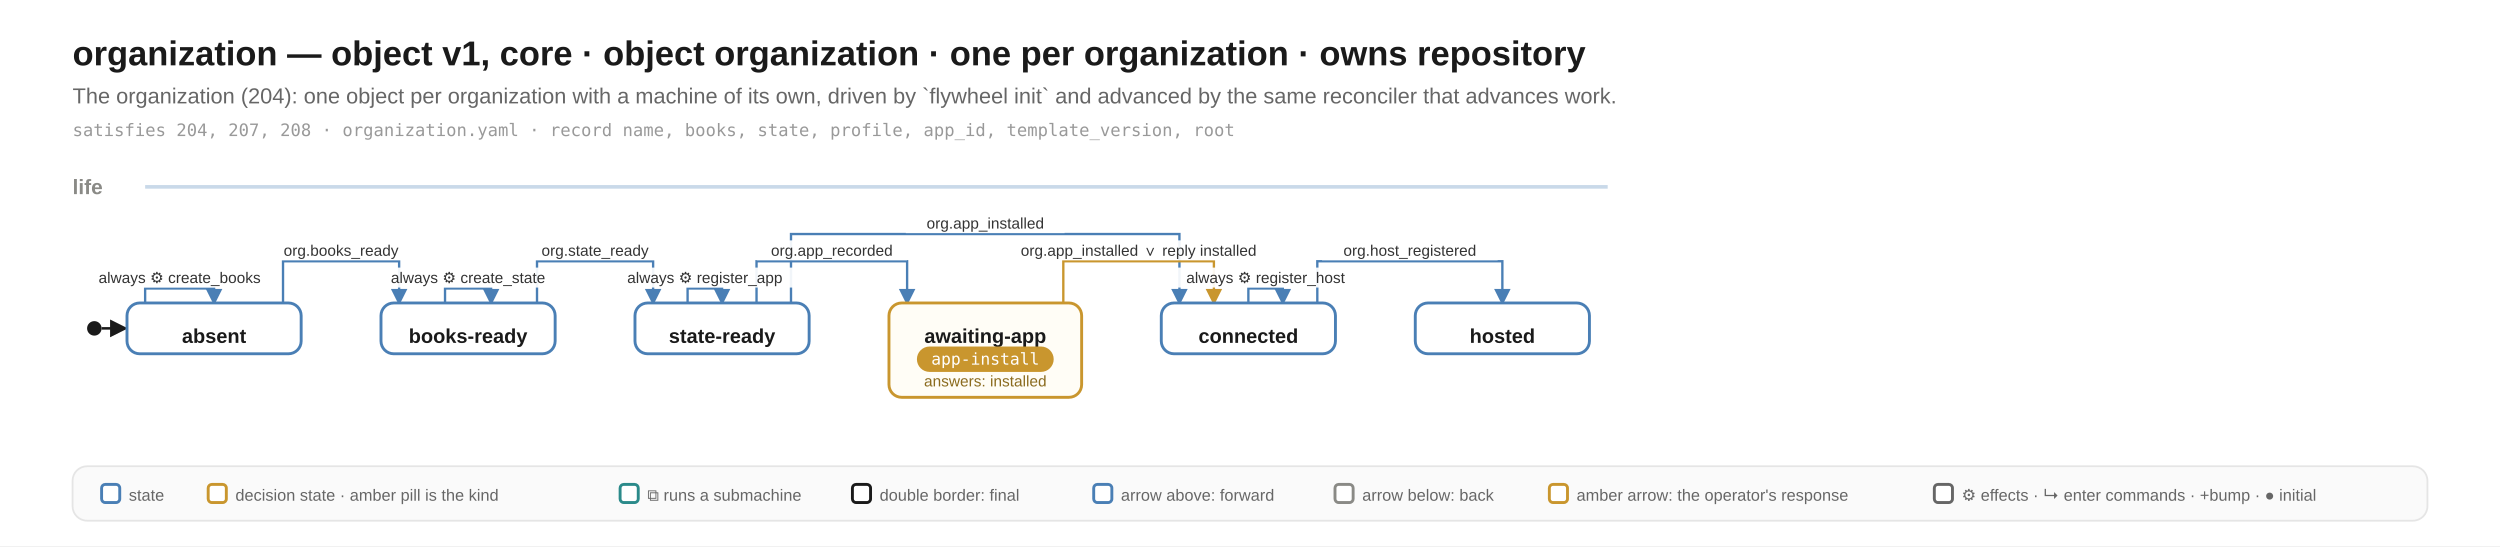
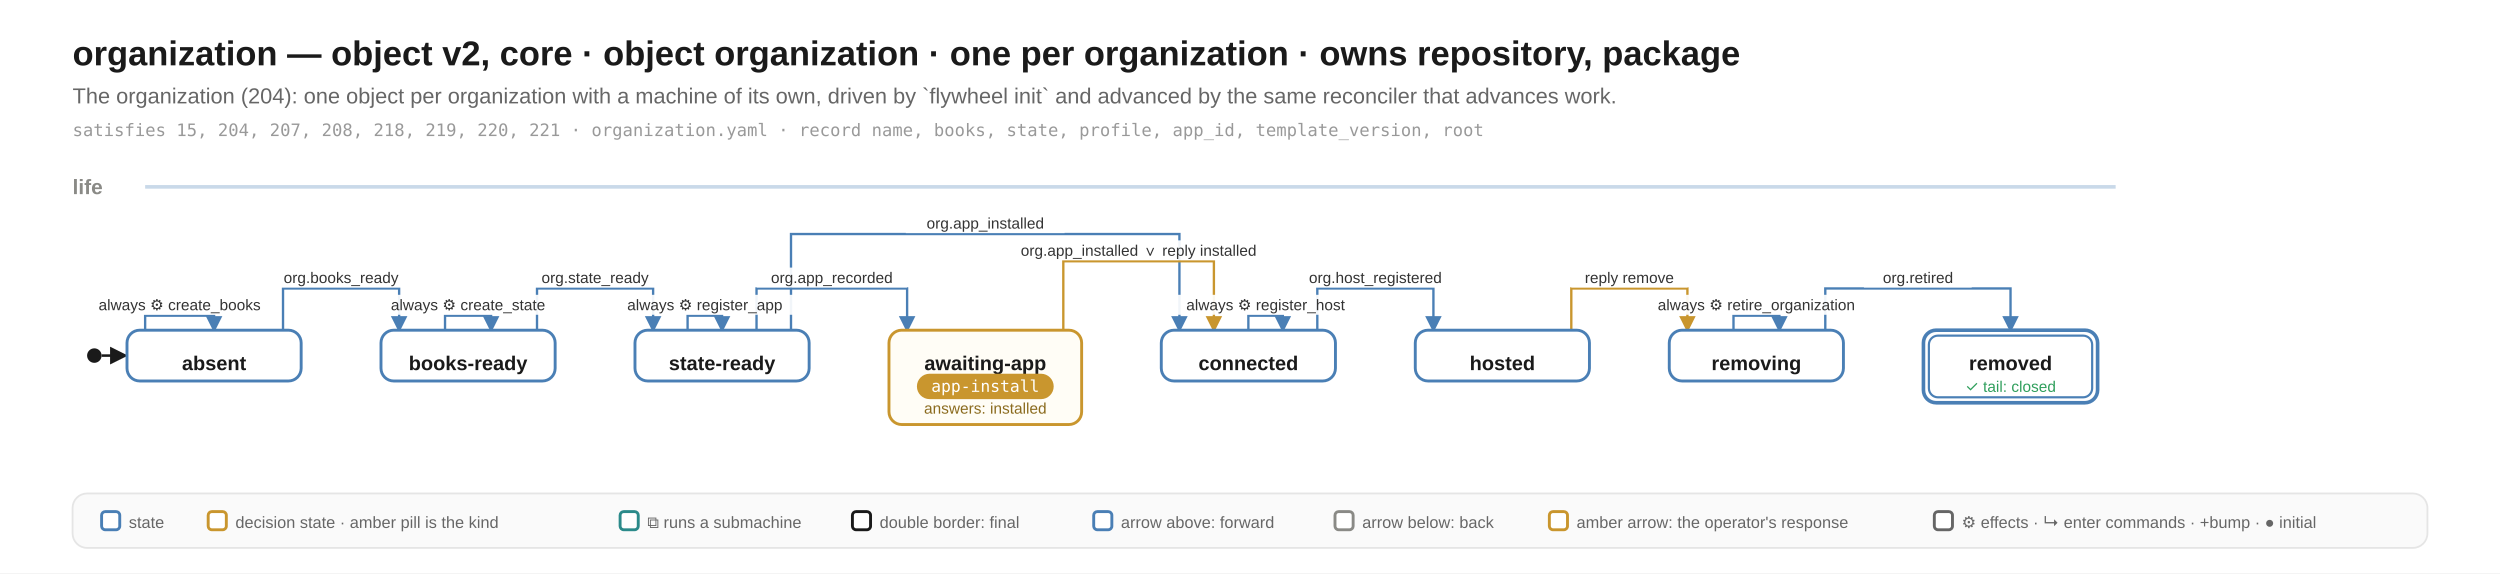
- <svg xmlns="http://www.w3.org/2000/svg" width="1378" height="301" viewBox="0 0 1378 301" font-family="-apple-system, 'Helvetica Neue', Arial, sans-serif">
+ <svg xmlns="http://www.w3.org/2000/svg" width="1378" height="316" viewBox="0 0 1378 316" font-family="-apple-system, 'Helvetica Neue', Arial, sans-serif">
  <defs>
    <marker id="mB" viewBox="0 0 10 10" refX="8.5" refY="5" markerWidth="7" markerHeight="7" orient="auto-start-reverse">
      <path d="M0 0L10 5L0 10z" fill="#4a7fb5" />
    </marker>
    <marker id="mT" viewBox="0 0 10 10" refX="8.5" refY="5" markerWidth="7" markerHeight="7" orient="auto-start-reverse">
      <path d="M0 0L10 5L0 10z" fill="#2b8a8a" />
    </marker>
    <marker id="mG" viewBox="0 0 10 10" refX="8.5" refY="5" markerWidth="7" markerHeight="7" orient="auto-start-reverse">
      <path d="M0 0L10 5L0 10z" fill="#8a8a86" />
    </marker>
    <marker id="mA" viewBox="0 0 10 10" refX="8.5" refY="5" markerWidth="7" markerHeight="7" orient="auto-start-reverse">
      <path d="M0 0L10 5L0 10z" fill="#c9962e" />
    </marker>
    <marker id="mI" viewBox="0 0 10 10" refX="8.5" refY="5" markerWidth="7" markerHeight="7" orient="auto-start-reverse">
      <path d="M0 0L10 5L0 10z" fill="#1a1a1a" />
    </marker>
  </defs>
-   <rect width="1378" height="301" fill="#fff" />
-   <text x="40" y="36" font-size="19" font-weight="700" fill="#1a1a1a">organization — object v1, core · object organization · one per organization · owns repository</text>
+   <rect width="1378" height="316" fill="#fff" />
+   <text x="40" y="36" font-size="19" font-weight="700" fill="#1a1a1a">organization — object v2, core · object organization · one per organization · owns repository, package</text>
  <text x="40" y="57" font-size="12" fill="#666">The organization (204): one object per organization with a machine of its own, driven by `flywheel init` and advanced by the same reconciler that advances work.</text>
-   <text x="40" y="75" font-size="9.5" font-family="monospace" fill="#999">satisfies 204, 207, 208 · organization.yaml · record name, books, state, profile, app_id, template_version, root</text>
+   <text x="40" y="75" font-size="9.5" font-family="monospace" fill="#999">satisfies 15, 204, 207, 208, 218, 219, 220, 221 · organization.yaml · record name, books, state, profile, app_id, template_version, root</text>
  <text x="40" y="107" font-size="11.5" font-weight="700" fill="#8a8a86">life</text>
-   <line x1="80" y1="103" x2="886.15" y2="103" stroke="#4a7fb5" stroke-width="2" opacity="0.3" />
-   <circle cx="52.0" cy="181.0" r="4" fill="#1a1a1a" />
-   <line x1="56.0" y1="181.0" x2="69.0" y2="181.0" stroke="#1a1a1a" stroke-width="1.4" marker-end="url(#mI)" />
-   <path d="M156.0,167.0 V144.0 H220.0 V167.0" fill="none" stroke="#4a7fb5" stroke-width="1.3" marker-end="url(#mB)" />
-   <path d="M80.0,167.0 V159.0 H118.0 V167.0" fill="none" stroke="#4a7fb5" stroke-width="1.3" marker-end="url(#mB)" />
-   <path d="M296.0,167.0 V144.0 H360.0 V167.0" fill="none" stroke="#4a7fb5" stroke-width="1.3" marker-end="url(#mB)" />
-   <path d="M245.3,167.0 V159.0 H270.7 V167.0" fill="none" stroke="#4a7fb5" stroke-width="1.3" marker-end="url(#mB)" />
-   <path d="M436.0,167.0 V129.0 H650.1 V167.0" fill="none" stroke="#4a7fb5" stroke-width="1.3" marker-end="url(#mB)" />
-   <path d="M417.0,167.0 V144.0 H500.0 V167.0" fill="none" stroke="#4a7fb5" stroke-width="1.3" marker-end="url(#mB)" />
-   <path d="M379.0,167.0 V159.0 H398.0 V167.0" fill="none" stroke="#4a7fb5" stroke-width="1.3" marker-end="url(#mB)" />
-   <path d="M586.1,167.0 V144.0 H669.1 V167.0" fill="none" stroke="#c9962e" stroke-width="1.3" marker-end="url(#mA)" />
-   <path d="M726.1,167.0 V144.0 H828.1 V167.0" fill="none" stroke="#4a7fb5" stroke-width="1.3" marker-end="url(#mB)" />
-   <path d="M688.1,167.0 V159.0 H707.1 V167.0" fill="none" stroke="#4a7fb5" stroke-width="1.3" marker-end="url(#mB)" />
-   <rect x="70.0" y="167.0" width="96.0" height="28.0" rx="7" fill="#fff" stroke="#4a7fb5" stroke-width="1.6" />
-   <text x="118.0" y="189.0" font-size="11" fill="#1a1a1a" text-anchor="middle" font-weight="700">absent</text>
-   <rect x="210.0" y="167.0" width="96.0" height="28.0" rx="7" fill="#fff" stroke="#4a7fb5" stroke-width="1.6" />
-   <text x="258.0" y="189.0" font-size="11" fill="#1a1a1a" text-anchor="middle" font-weight="700">books-ready</text>
-   <rect x="350.0" y="167.0" width="96.0" height="28.0" rx="7" fill="#fff" stroke="#4a7fb5" stroke-width="1.6" />
-   <text x="398.0" y="189.0" font-size="11" fill="#1a1a1a" text-anchor="middle" font-weight="700">state-ready</text>
-   <rect x="490.0" y="167.0" width="106.2" height="52.0" rx="7" fill="#fffdf6" stroke="#c9962e" stroke-width="1.6" />
-   <text x="543.1" y="189.0" font-size="11" fill="#1a1a1a" text-anchor="middle" font-weight="700">awaiting-app</text>
-   <rect x="505.4" y="191.0" width="75.4" height="14" rx="7" fill="#c9962e" />
-   <text x="543.1" y="201.0" font-size="9" font-family="monospace" fill="#fff" text-anchor="middle">app-install</text>
-   <text x="543.1" y="213.0" font-size="8.5" fill="#8a6a1d" text-anchor="middle">answers: installed</text>
-   <rect x="640.1" y="167.0" width="96.0" height="28.0" rx="7" fill="#fff" stroke="#4a7fb5" stroke-width="1.6" />
-   <text x="688.1" y="189.0" font-size="11" fill="#1a1a1a" text-anchor="middle" font-weight="700">connected</text>
-   <rect x="780.1" y="167.0" width="96.0" height="28.0" rx="7" fill="#fff" stroke="#4a7fb5" stroke-width="1.6" />
-   <text x="828.1" y="189.0" font-size="11" fill="#1a1a1a" text-anchor="middle" font-weight="700">hosted</text>
-   <rect x="148.9" y="132.5" width="78.1" height="11" fill="#fff" opacity="0.92" />
-   <text x="188.0" y="141.0" font-size="8.5" fill="#333" text-anchor="middle">org.books_ready</text>
-   <rect x="45.9" y="147.5" width="106.2" height="11" fill="#fff" opacity="0.92" />
-   <text x="99.0" y="156.0" font-size="8.5" fill="#333" text-anchor="middle">always ⚙ create_books</text>
-   <rect x="288.9" y="132.5" width="78.1" height="11" fill="#fff" opacity="0.92" />
-   <text x="328.0" y="141.0" font-size="8.5" fill="#333" text-anchor="middle">org.state_ready</text>
-   <rect x="204.9" y="147.5" width="106.2" height="11" fill="#fff" opacity="0.92" />
-   <text x="258.0" y="156.0" font-size="8.5" fill="#333" text-anchor="middle">always ⚙ create_state</text>
+   <line x1="80" y1="103" x2="1166.15" y2="103" stroke="#4a7fb5" stroke-width="2" opacity="0.3" />
+   <circle cx="52.0" cy="196.0" r="4" fill="#1a1a1a" />
+   <line x1="56.0" y1="196.0" x2="69.0" y2="196.0" stroke="#1a1a1a" stroke-width="1.4" marker-end="url(#mI)" />
+   <path d="M156.0,182.0 V159.0 H220.0 V182.0" fill="none" stroke="#4a7fb5" stroke-width="1.3" marker-end="url(#mB)" />
+   <path d="M80.0,182.0 V174.0 H118.0 V182.0" fill="none" stroke="#4a7fb5" stroke-width="1.3" marker-end="url(#mB)" />
+   <path d="M296.0,182.0 V159.0 H360.0 V182.0" fill="none" stroke="#4a7fb5" stroke-width="1.3" marker-end="url(#mB)" />
+   <path d="M245.3,182.0 V174.0 H270.7 V182.0" fill="none" stroke="#4a7fb5" stroke-width="1.3" marker-end="url(#mB)" />
+   <path d="M436.0,182.0 V129.0 H650.1 V182.0" fill="none" stroke="#4a7fb5" stroke-width="1.3" marker-end="url(#mB)" />
+   <path d="M417.0,182.0 V159.0 H500.0 V182.0" fill="none" stroke="#4a7fb5" stroke-width="1.3" marker-end="url(#mB)" />
+   <path d="M379.0,182.0 V174.0 H398.0 V182.0" fill="none" stroke="#4a7fb5" stroke-width="1.3" marker-end="url(#mB)" />
+   <path d="M586.1,182.0 V144.0 H669.1 V182.0" fill="none" stroke="#c9962e" stroke-width="1.3" marker-end="url(#mA)" />
+   <path d="M726.1,182.0 V159.0 H790.1 V182.0" fill="none" stroke="#4a7fb5" stroke-width="1.3" marker-end="url(#mB)" />
+   <path d="M688.1,182.0 V174.0 H707.1 V182.0" fill="none" stroke="#4a7fb5" stroke-width="1.3" marker-end="url(#mB)" />
+   <path d="M866.1,182.0 V159.0 H930.1 V182.0" fill="none" stroke="#c9962e" stroke-width="1.3" marker-end="url(#mA)" />
+   <path d="M1006.1,182.0 V159.0 H1108.2 V182.0" fill="none" stroke="#4a7fb5" stroke-width="1.3" marker-end="url(#mB)" />
+   <path d="M955.5,182.0 V174.0 H980.8 V182.0" fill="none" stroke="#4a7fb5" stroke-width="1.3" marker-end="url(#mB)" />
+   <rect x="70.0" y="182.0" width="96.0" height="28.0" rx="7" fill="#fff" stroke="#4a7fb5" stroke-width="1.6" />
+   <text x="118.0" y="204.0" font-size="11" fill="#1a1a1a" text-anchor="middle" font-weight="700">absent</text>
+   <rect x="210.0" y="182.0" width="96.0" height="28.0" rx="7" fill="#fff" stroke="#4a7fb5" stroke-width="1.6" />
+   <text x="258.0" y="204.0" font-size="11" fill="#1a1a1a" text-anchor="middle" font-weight="700">books-ready</text>
+   <rect x="350.0" y="182.0" width="96.0" height="28.0" rx="7" fill="#fff" stroke="#4a7fb5" stroke-width="1.6" />
+   <text x="398.0" y="204.0" font-size="11" fill="#1a1a1a" text-anchor="middle" font-weight="700">state-ready</text>
+   <rect x="490.0" y="182.0" width="106.2" height="52.0" rx="7" fill="#fffdf6" stroke="#c9962e" stroke-width="1.6" />
+   <text x="543.1" y="204.0" font-size="11" fill="#1a1a1a" text-anchor="middle" font-weight="700">awaiting-app</text>
+   <rect x="505.4" y="206.0" width="75.4" height="14" rx="7" fill="#c9962e" />
+   <text x="543.1" y="216.0" font-size="9" font-family="monospace" fill="#fff" text-anchor="middle">app-install</text>
+   <text x="543.1" y="228.0" font-size="8.5" fill="#8a6a1d" text-anchor="middle">answers: installed</text>
+   <rect x="640.1" y="182.0" width="96.0" height="28.0" rx="7" fill="#fff" stroke="#4a7fb5" stroke-width="1.6" />
+   <text x="688.1" y="204.0" font-size="11" fill="#1a1a1a" text-anchor="middle" font-weight="700">connected</text>
+   <rect x="780.1" y="182.0" width="96.0" height="28.0" rx="7" fill="#fff" stroke="#4a7fb5" stroke-width="1.6" />
+   <text x="828.1" y="204.0" font-size="11" fill="#1a1a1a" text-anchor="middle" font-weight="700">hosted</text>
+   <rect x="920.1" y="182.0" width="96.0" height="28.0" rx="7" fill="#fff" stroke="#4a7fb5" stroke-width="1.6" />
+   <text x="968.1" y="204.0" font-size="11" fill="#1a1a1a" text-anchor="middle" font-weight="700">removing</text>
+   <rect x="1060.2" y="182.0" width="96.0" height="40.0" rx="7" fill="#fff" stroke="#4a7fb5" stroke-width="2" />
+   <rect x="1063.2" y="185.0" width="90.0" height="34.0" rx="5" fill="none" stroke="#4a7fb5" stroke-width="1.2" />
+   <text x="1108.2" y="204.0" font-size="11" fill="#1a1a1a" text-anchor="middle" font-weight="700">removed</text>
+   <text x="1108.2" y="216.0" font-size="8.5" fill="#2e9e5b" text-anchor="middle">✓ tail: closed</text>
+   <rect x="148.9" y="147.5" width="78.1" height="11" fill="#fff" opacity="0.92" />
+   <text x="188.0" y="156.0" font-size="8.5" fill="#333" text-anchor="middle">org.books_ready</text>
+   <rect x="45.9" y="162.5" width="106.2" height="11" fill="#fff" opacity="0.92" />
+   <text x="99.0" y="171.0" font-size="8.5" fill="#333" text-anchor="middle">always ⚙ create_books</text>
+   <rect x="288.9" y="147.5" width="78.1" height="11" fill="#fff" opacity="0.92" />
+   <text x="328.0" y="156.0" font-size="8.5" fill="#333" text-anchor="middle">org.state_ready</text>
+   <rect x="204.9" y="162.5" width="106.2" height="11" fill="#fff" opacity="0.92" />
+   <text x="258.0" y="171.0" font-size="8.5" fill="#333" text-anchor="middle">always ⚙ create_state</text>
  <rect x="499.3" y="117.5" width="87.5" height="11" fill="#fff" opacity="0.92" />
  <text x="543.1" y="126.0" font-size="8.5" fill="#333" text-anchor="middle">org.app_installed</text>
-   <rect x="417.1" y="132.5" width="82.8" height="11" fill="#fff" opacity="0.92" />
-   <text x="458.5" y="141.0" font-size="8.5" fill="#333" text-anchor="middle">org.app_recorded</text>
-   <rect x="335.4" y="147.5" width="106.2" height="11" fill="#fff" opacity="0.92" />
-   <text x="388.5" y="156.0" font-size="8.5" fill="#333" text-anchor="middle">always ⚙ register_app</text>
+   <rect x="417.1" y="147.5" width="82.8" height="11" fill="#fff" opacity="0.92" />
+   <text x="458.5" y="156.0" font-size="8.5" fill="#333" text-anchor="middle">org.app_recorded</text>
+   <rect x="335.4" y="162.5" width="106.2" height="11" fill="#fff" opacity="0.92" />
+   <text x="388.5" y="171.0" font-size="8.5" fill="#333" text-anchor="middle">always ⚙ register_app</text>
  <rect x="541.8" y="132.5" width="171.6" height="11" fill="#fff" opacity="0.92" />
  <text x="627.6" y="141.0" font-size="8.5" fill="#333" text-anchor="middle">org.app_installed ∨ reply installed</text>
-   <rect x="728.7" y="132.5" width="96.8" height="11" fill="#fff" opacity="0.92" />
-   <text x="777.1" y="141.0" font-size="8.5" fill="#333" text-anchor="middle">org.host_registered</text>
-   <rect x="642.2" y="147.5" width="110.9" height="11" fill="#fff" opacity="0.92" />
-   <text x="697.6" y="156.0" font-size="8.5" fill="#333" text-anchor="middle">always ⚙ register_host</text>
-   <rect x="40" y="257" width="1298" height="30" rx="8" fill="#fafafa" stroke="#e5e5e5" />
-   <rect x="56" y="267" width="10" height="10" rx="2" fill="#fff" stroke="#4a7fb5" stroke-width="1.6" />
-   <text x="71" y="276" font-size="9" fill="#666">state</text>
-   <rect x="114.75" y="267" width="10" height="10" rx="2" fill="#fff" stroke="#c9962e" stroke-width="1.6" />
-   <text x="129.75" y="276" font-size="9" fill="#666">decision state · amber pill is the kind</text>
-   <rect x="341.8" y="267" width="10" height="10" rx="2" fill="#fff" stroke="#2b8a8a" stroke-width="1.6" />
-   <text x="356.8" y="276" font-size="9" fill="#666">⧉ runs a submachine</text>
-   <rect x="469.85" y="267" width="10" height="10" rx="2" fill="#fff" stroke="#1a1a1a" stroke-width="1.6" />
-   <text x="484.85" y="276" font-size="9" fill="#666">double border: final</text>
-   <rect x="602.85" y="267" width="10" height="10" rx="2" fill="#fff" stroke="#4a7fb5" stroke-width="1.6" />
-   <text x="617.85" y="276" font-size="9" fill="#666">arrow above: forward</text>
-   <rect x="735.85" y="267" width="10" height="10" rx="2" fill="#fff" stroke="#8a8a86" stroke-width="1.6" />
-   <text x="750.85" y="276" font-size="9" fill="#666">arrow below: back</text>
-   <rect x="854.0" y="267" width="10" height="10" rx="2" fill="#fff" stroke="#c9962e" stroke-width="1.6" />
-   <text x="869.0" y="276" font-size="9" fill="#666">amber arrow: the operator's response</text>
-   <rect x="1066.2" y="267" width="10" height="10" rx="2" fill="#fff" stroke="#666" stroke-width="1.6" />
-   <text x="1081.2" y="276" font-size="9" fill="#666">⚙ effects · ↳ enter commands · +bump · ● initial</text>
+   <rect x="709.7" y="147.5" width="96.8" height="11" fill="#fff" opacity="0.92" />
+   <text x="758.1" y="156.0" font-size="8.5" fill="#333" text-anchor="middle">org.host_registered</text>
+   <rect x="642.2" y="162.5" width="110.9" height="11" fill="#fff" opacity="0.92" />
+   <text x="697.6" y="171.0" font-size="8.5" fill="#333" text-anchor="middle">always ⚙ register_host</text>
+   <rect x="866.1" y="147.5" width="64.1" height="11" fill="#fff" opacity="0.92" />
+   <text x="898.1" y="156.0" font-size="8.5" fill="#333" text-anchor="middle">reply remove</text>
+   <rect x="1027.4" y="147.5" width="59.4" height="11" fill="#fff" opacity="0.92" />
+   <text x="1057.2" y="156.0" font-size="8.5" fill="#333" text-anchor="middle">org.retired</text>
+   <rect x="898.7" y="162.5" width="138.9" height="11" fill="#fff" opacity="0.92" />
+   <text x="968.1" y="171.0" font-size="8.5" fill="#333" text-anchor="middle">always ⚙ retire_organization</text>
+   <rect x="40" y="272" width="1298" height="30" rx="8" fill="#fafafa" stroke="#e5e5e5" />
+   <rect x="56" y="282" width="10" height="10" rx="2" fill="#fff" stroke="#4a7fb5" stroke-width="1.6" />
+   <text x="71" y="291" font-size="9" fill="#666">state</text>
+   <rect x="114.75" y="282" width="10" height="10" rx="2" fill="#fff" stroke="#c9962e" stroke-width="1.6" />
+   <text x="129.75" y="291" font-size="9" fill="#666">decision state · amber pill is the kind</text>
+   <rect x="341.8" y="282" width="10" height="10" rx="2" fill="#fff" stroke="#2b8a8a" stroke-width="1.6" />
+   <text x="356.8" y="291" font-size="9" fill="#666">⧉ runs a submachine</text>
+   <rect x="469.85" y="282" width="10" height="10" rx="2" fill="#fff" stroke="#1a1a1a" stroke-width="1.6" />
+   <text x="484.85" y="291" font-size="9" fill="#666">double border: final</text>
+   <rect x="602.85" y="282" width="10" height="10" rx="2" fill="#fff" stroke="#4a7fb5" stroke-width="1.6" />
+   <text x="617.85" y="291" font-size="9" fill="#666">arrow above: forward</text>
+   <rect x="735.85" y="282" width="10" height="10" rx="2" fill="#fff" stroke="#8a8a86" stroke-width="1.6" />
+   <text x="750.85" y="291" font-size="9" fill="#666">arrow below: back</text>
+   <rect x="854.0" y="282" width="10" height="10" rx="2" fill="#fff" stroke="#c9962e" stroke-width="1.6" />
+   <text x="869.0" y="291" font-size="9" fill="#666">amber arrow: the operator's response</text>
+   <rect x="1066.2" y="282" width="10" height="10" rx="2" fill="#fff" stroke="#666" stroke-width="1.6" />
+   <text x="1081.2" y="291" font-size="9" fill="#666">⚙ effects · ↳ enter commands · +bump · ● initial</text>
</svg>
